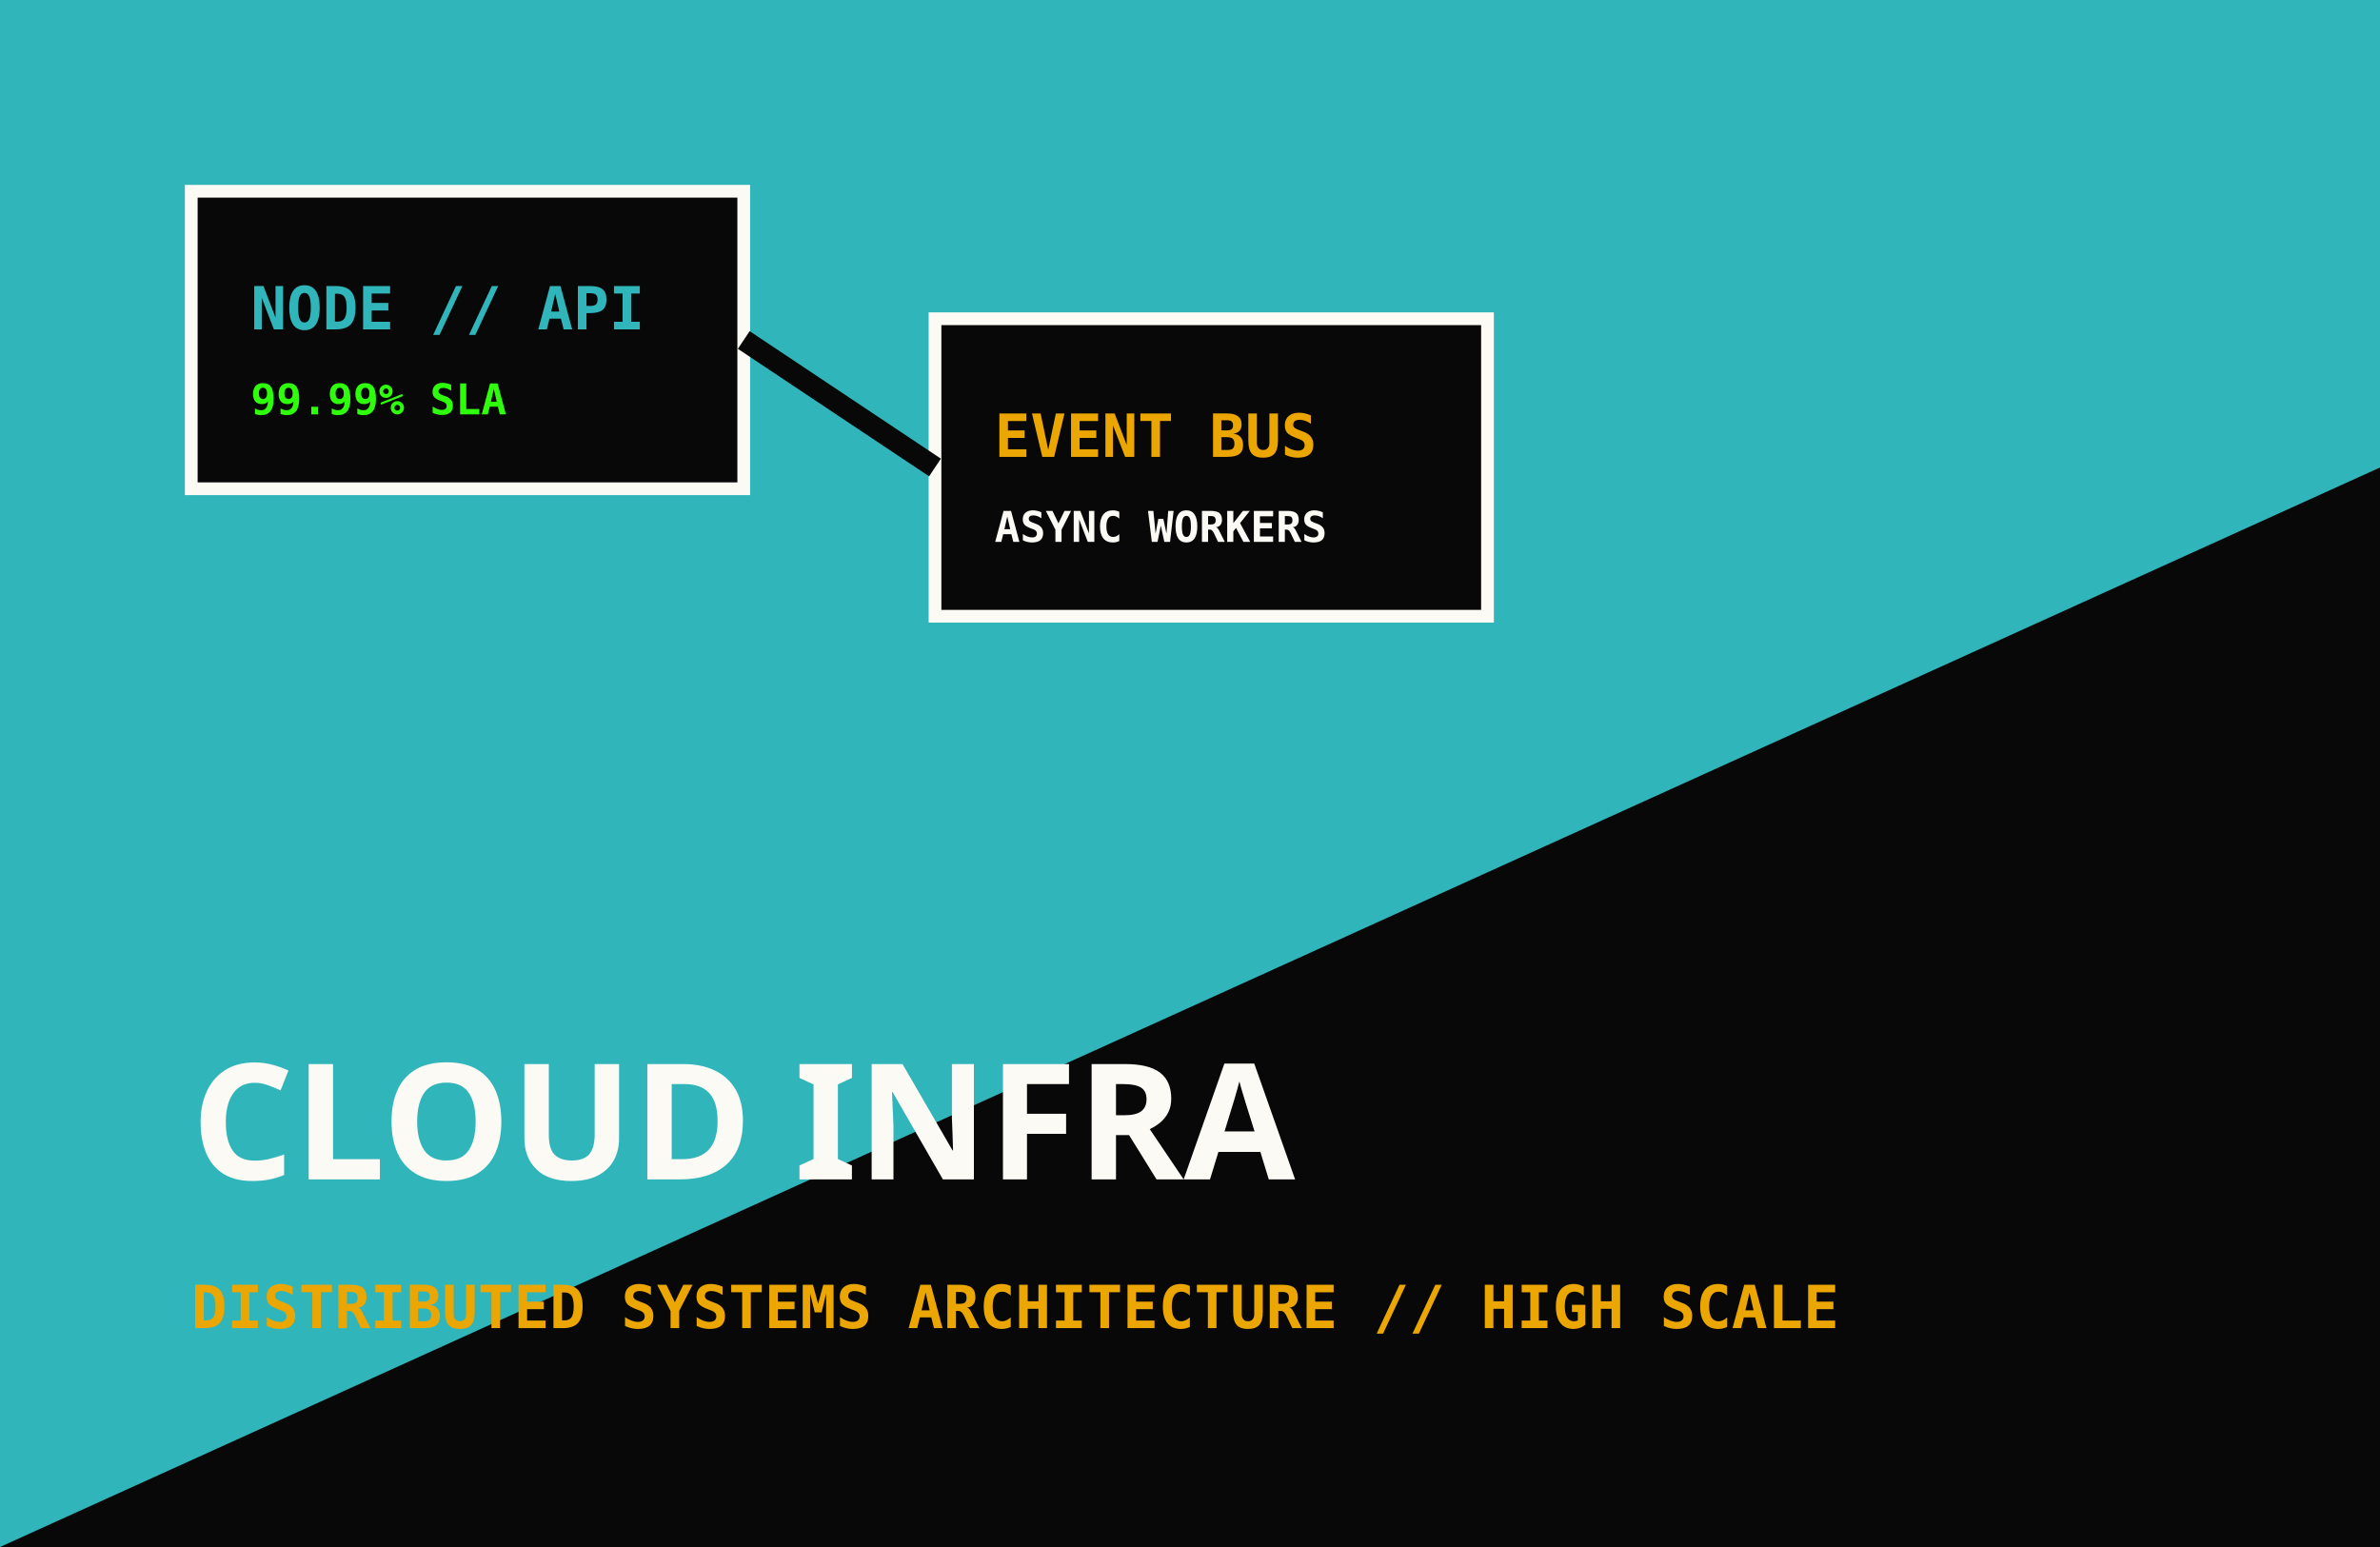
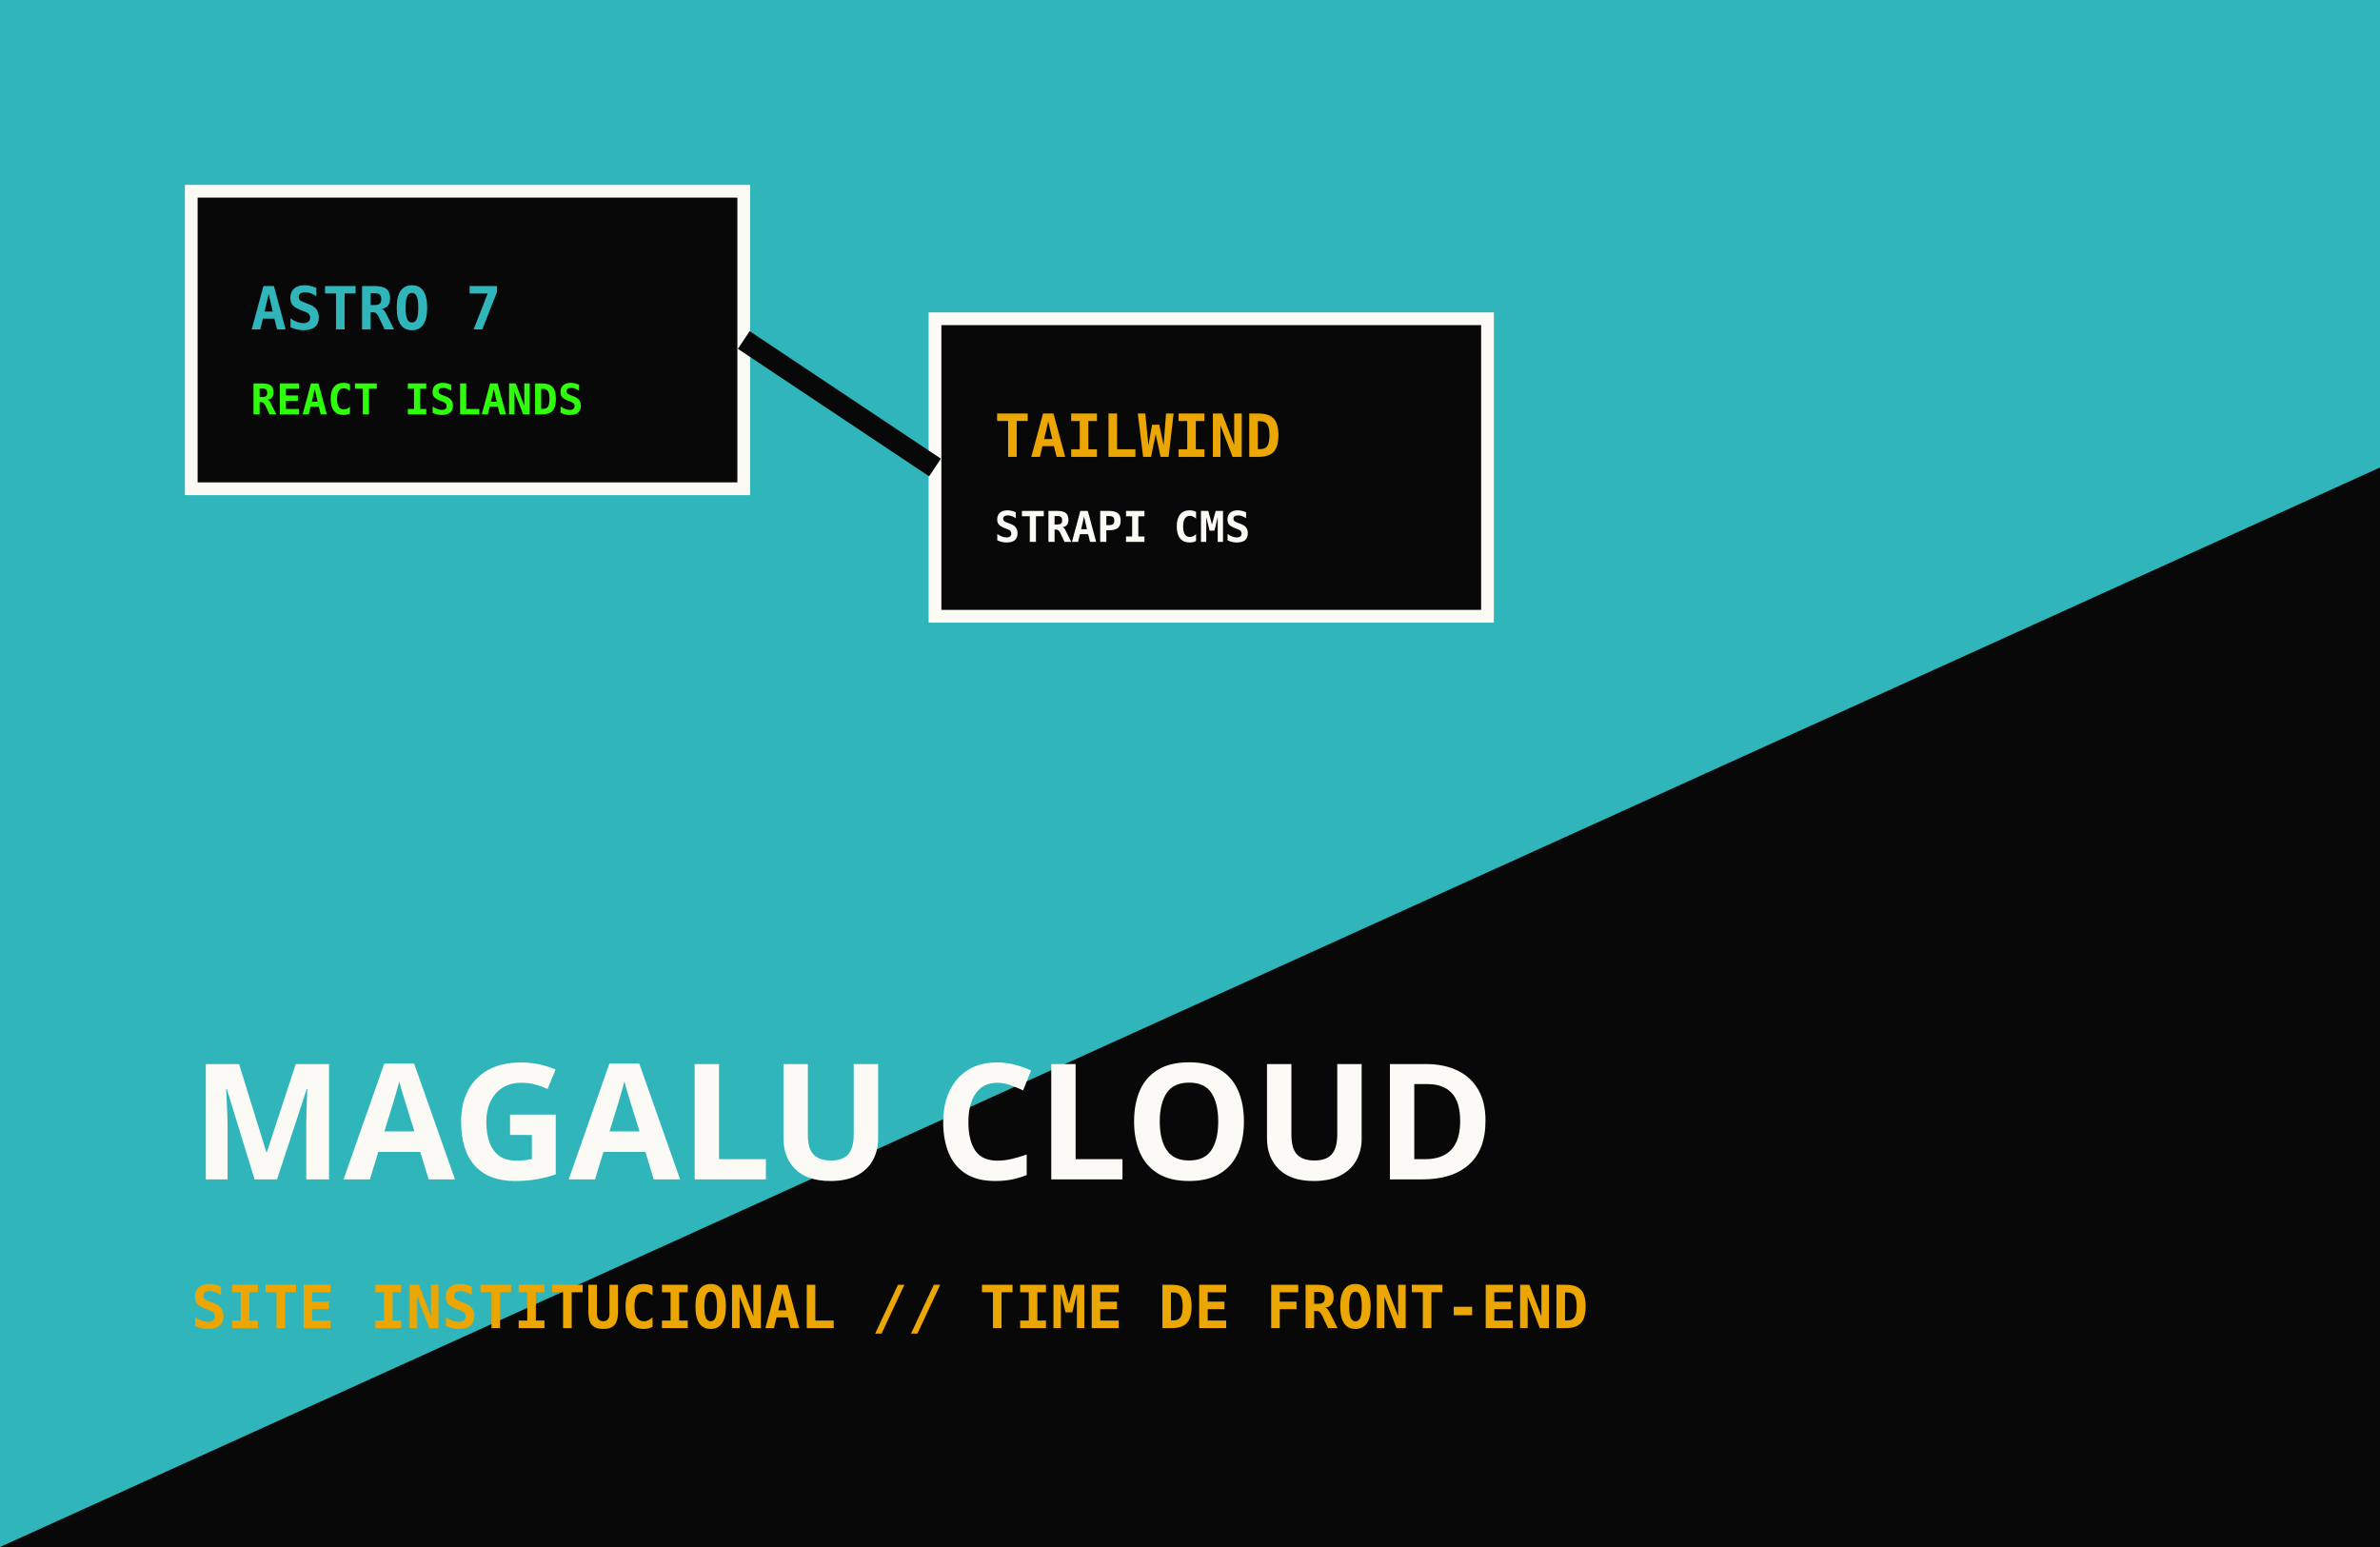
<svg xmlns="http://www.w3.org/2000/svg" viewBox="0 0 1120 728" fill="none">
  <rect width="1120" height="728" fill="#30B5BB" />
  <polygon points="0,728 1120,220 1120,728" fill="#080808" />
  <g transform="translate(90, 90)">
    <rect x="0" y="0" width="260" height="140" fill="#080808" stroke="#FBFAF4" stroke-width="6" />
-     <text x="28" y="65" fill="#30B5BB" font-family="monospace" font-weight="900" font-size="28">NODE // API</text>
-     <text x="28" y="105" fill="#2EFE0C" font-family="monospace" font-weight="700" font-size="20">99.99% SLA</text>
+     <text x="28" y="65" fill="#30B5BB" font-family="monospace" font-weight="900" font-size="28">ASTRO 7</text>
+     <text x="28" y="105" fill="#2EFE0C" font-family="monospace" font-weight="700" font-size="20">REACT ISLANDS</text>
    <rect x="350" y="60" width="260" height="140" fill="#080808" stroke="#FBFAF4" stroke-width="6" />
-     <text x="378" y="125" fill="#EBA602" font-family="monospace" font-weight="900" font-size="28">EVENT BUS</text>
-     <text x="378" y="165" fill="#FBFAF4" font-family="monospace" font-weight="700" font-size="20">ASYNC WORKERS</text>
+     <text x="378" y="125" fill="#EBA602" font-family="monospace" font-weight="900" font-size="28">TAILWIND</text>
+     <text x="378" y="165" fill="#FBFAF4" font-family="monospace" font-weight="700" font-size="20">STRAPI CMS</text>
    <line x1="260" y1="70" x2="350" y2="130" stroke="#080808" stroke-width="10" />
  </g>
-   <text x="90" y="555" fill="#FBFAF4" font-family="sans-serif" font-weight="900" font-size="76">CLOUD INFRA</text>
-   <text x="90" y="625" fill="#EBA602" font-family="monospace" font-weight="700" font-size="28">DISTRIBUTED SYSTEMS ARCHITECTURE // HIGH SCALE</text>
+   <text x="90" y="555" fill="#FBFAF4" font-family="sans-serif" font-weight="900" font-size="76">MAGALU CLOUD</text>
+   <text x="90" y="625" fill="#EBA602" font-family="monospace" font-weight="700" font-size="28">SITE INSTITUCIONAL // TIME DE FRONT-END</text>
</svg>
